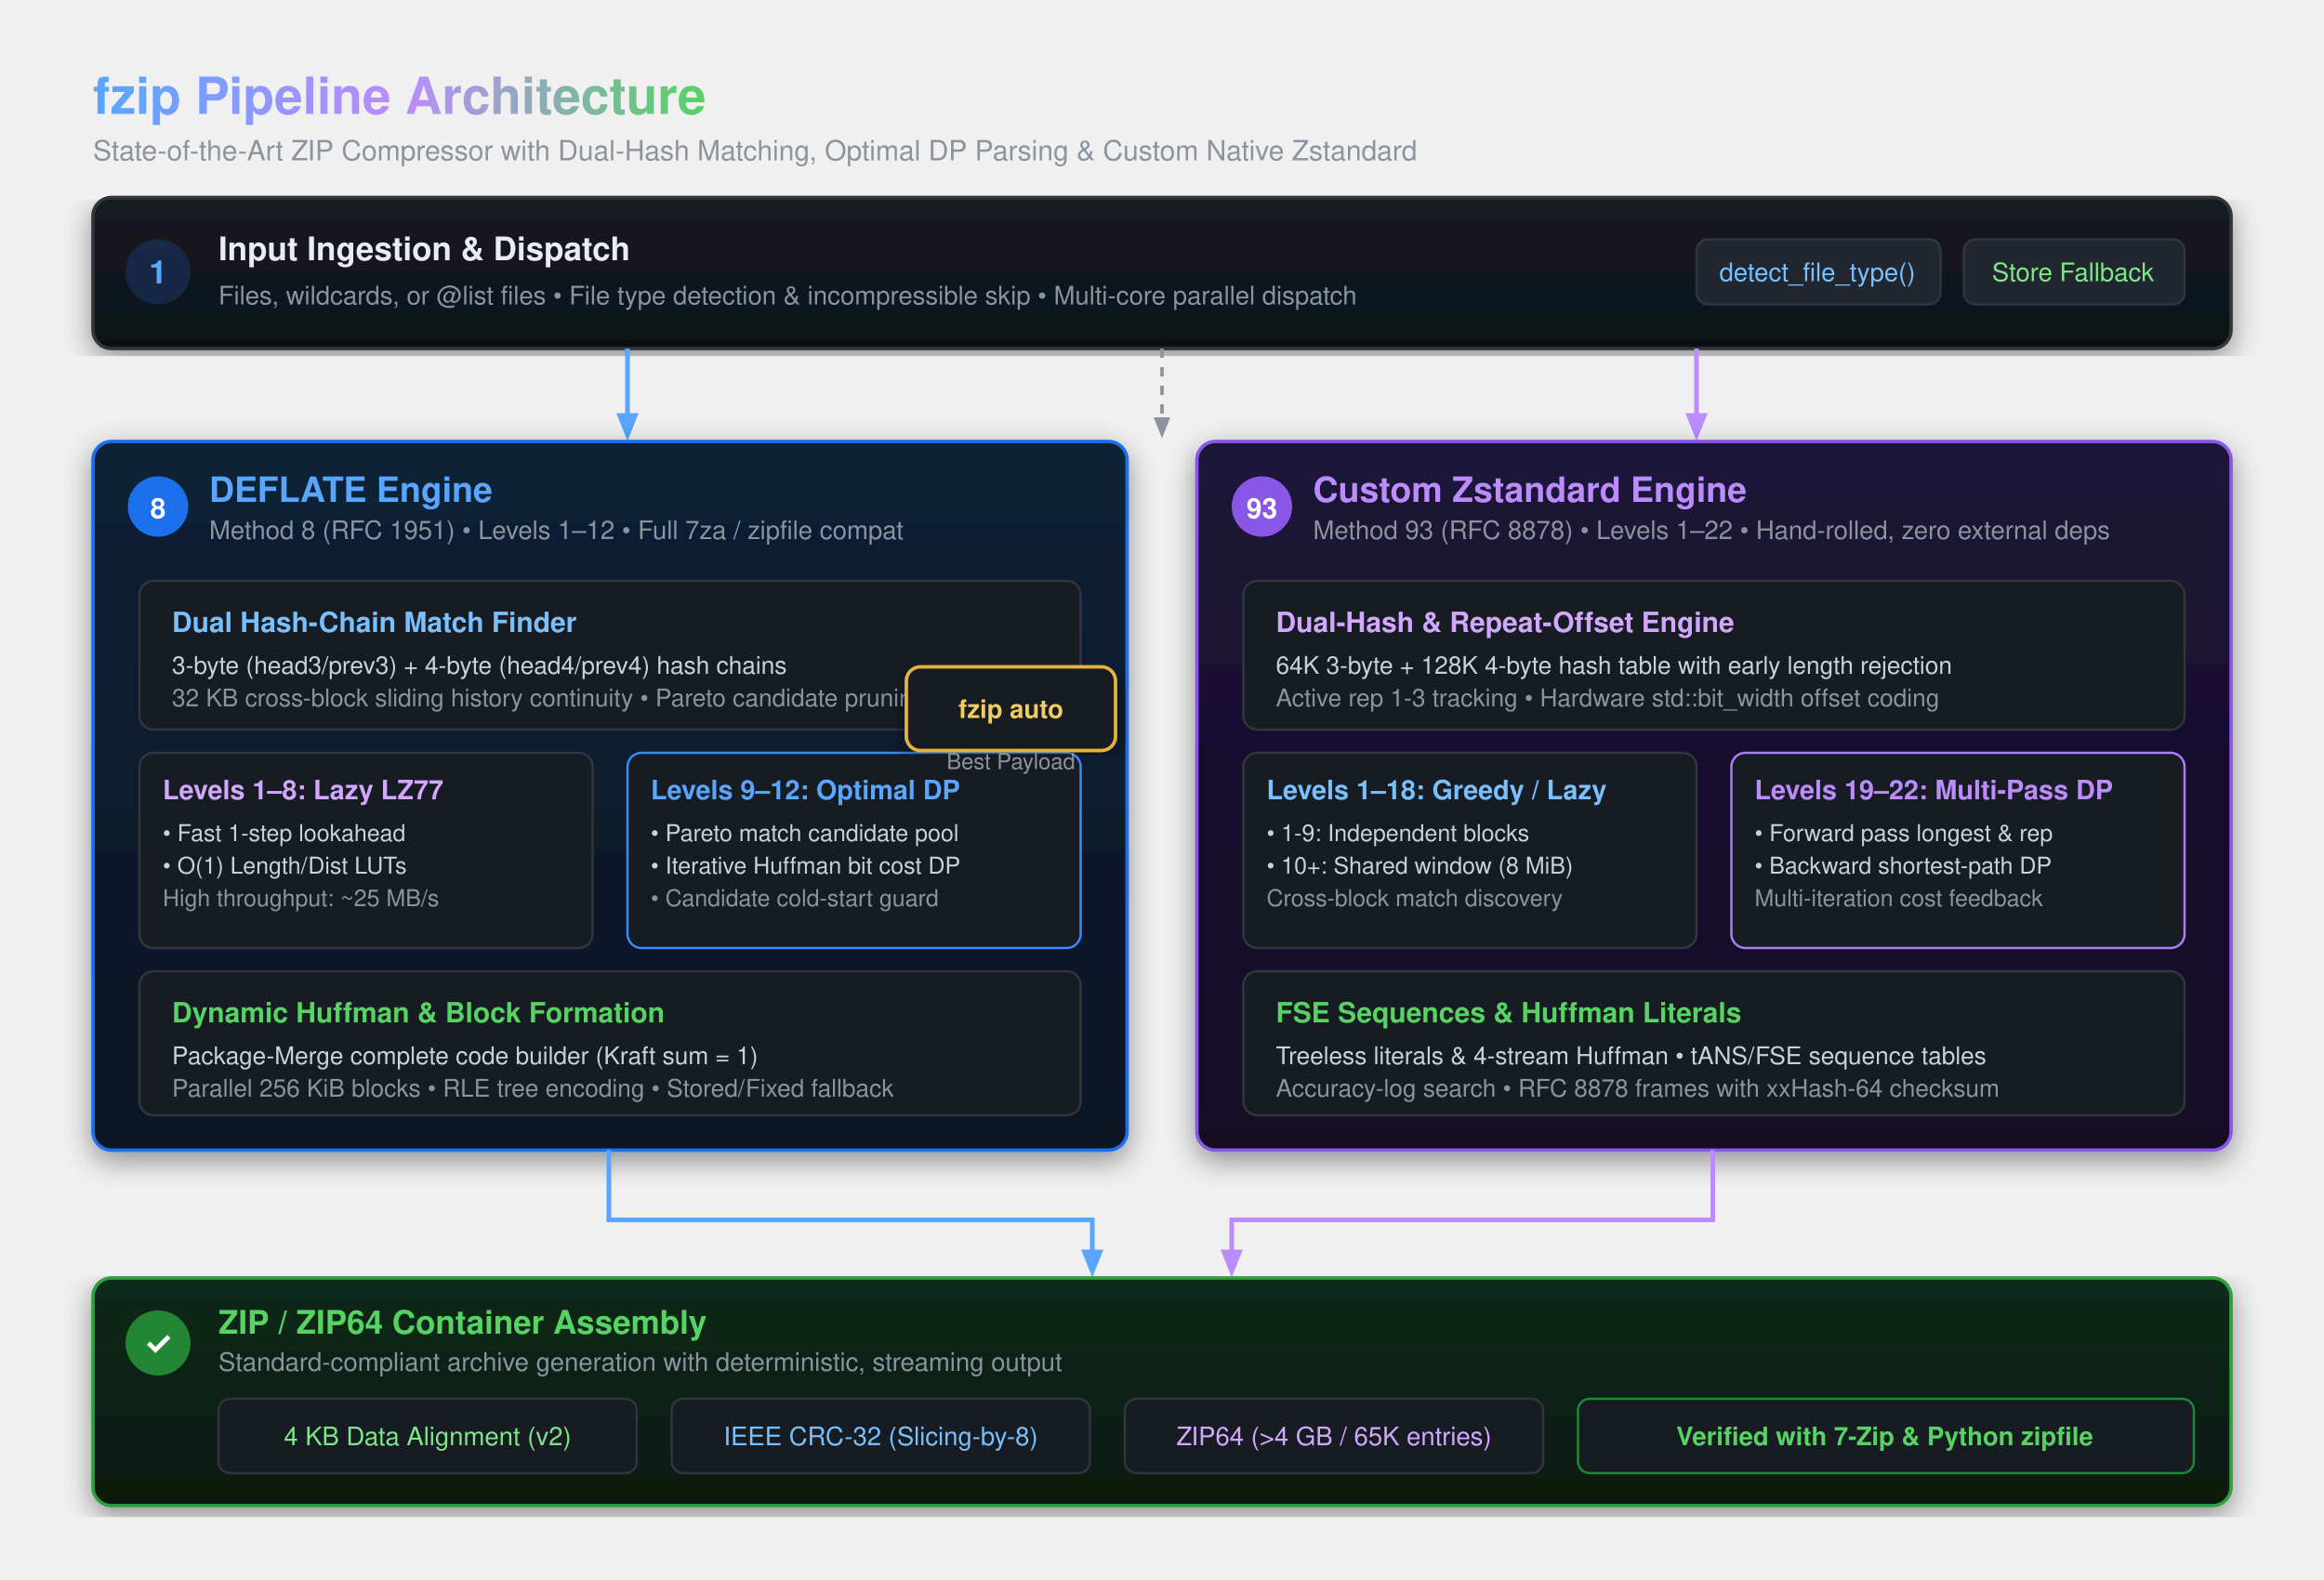
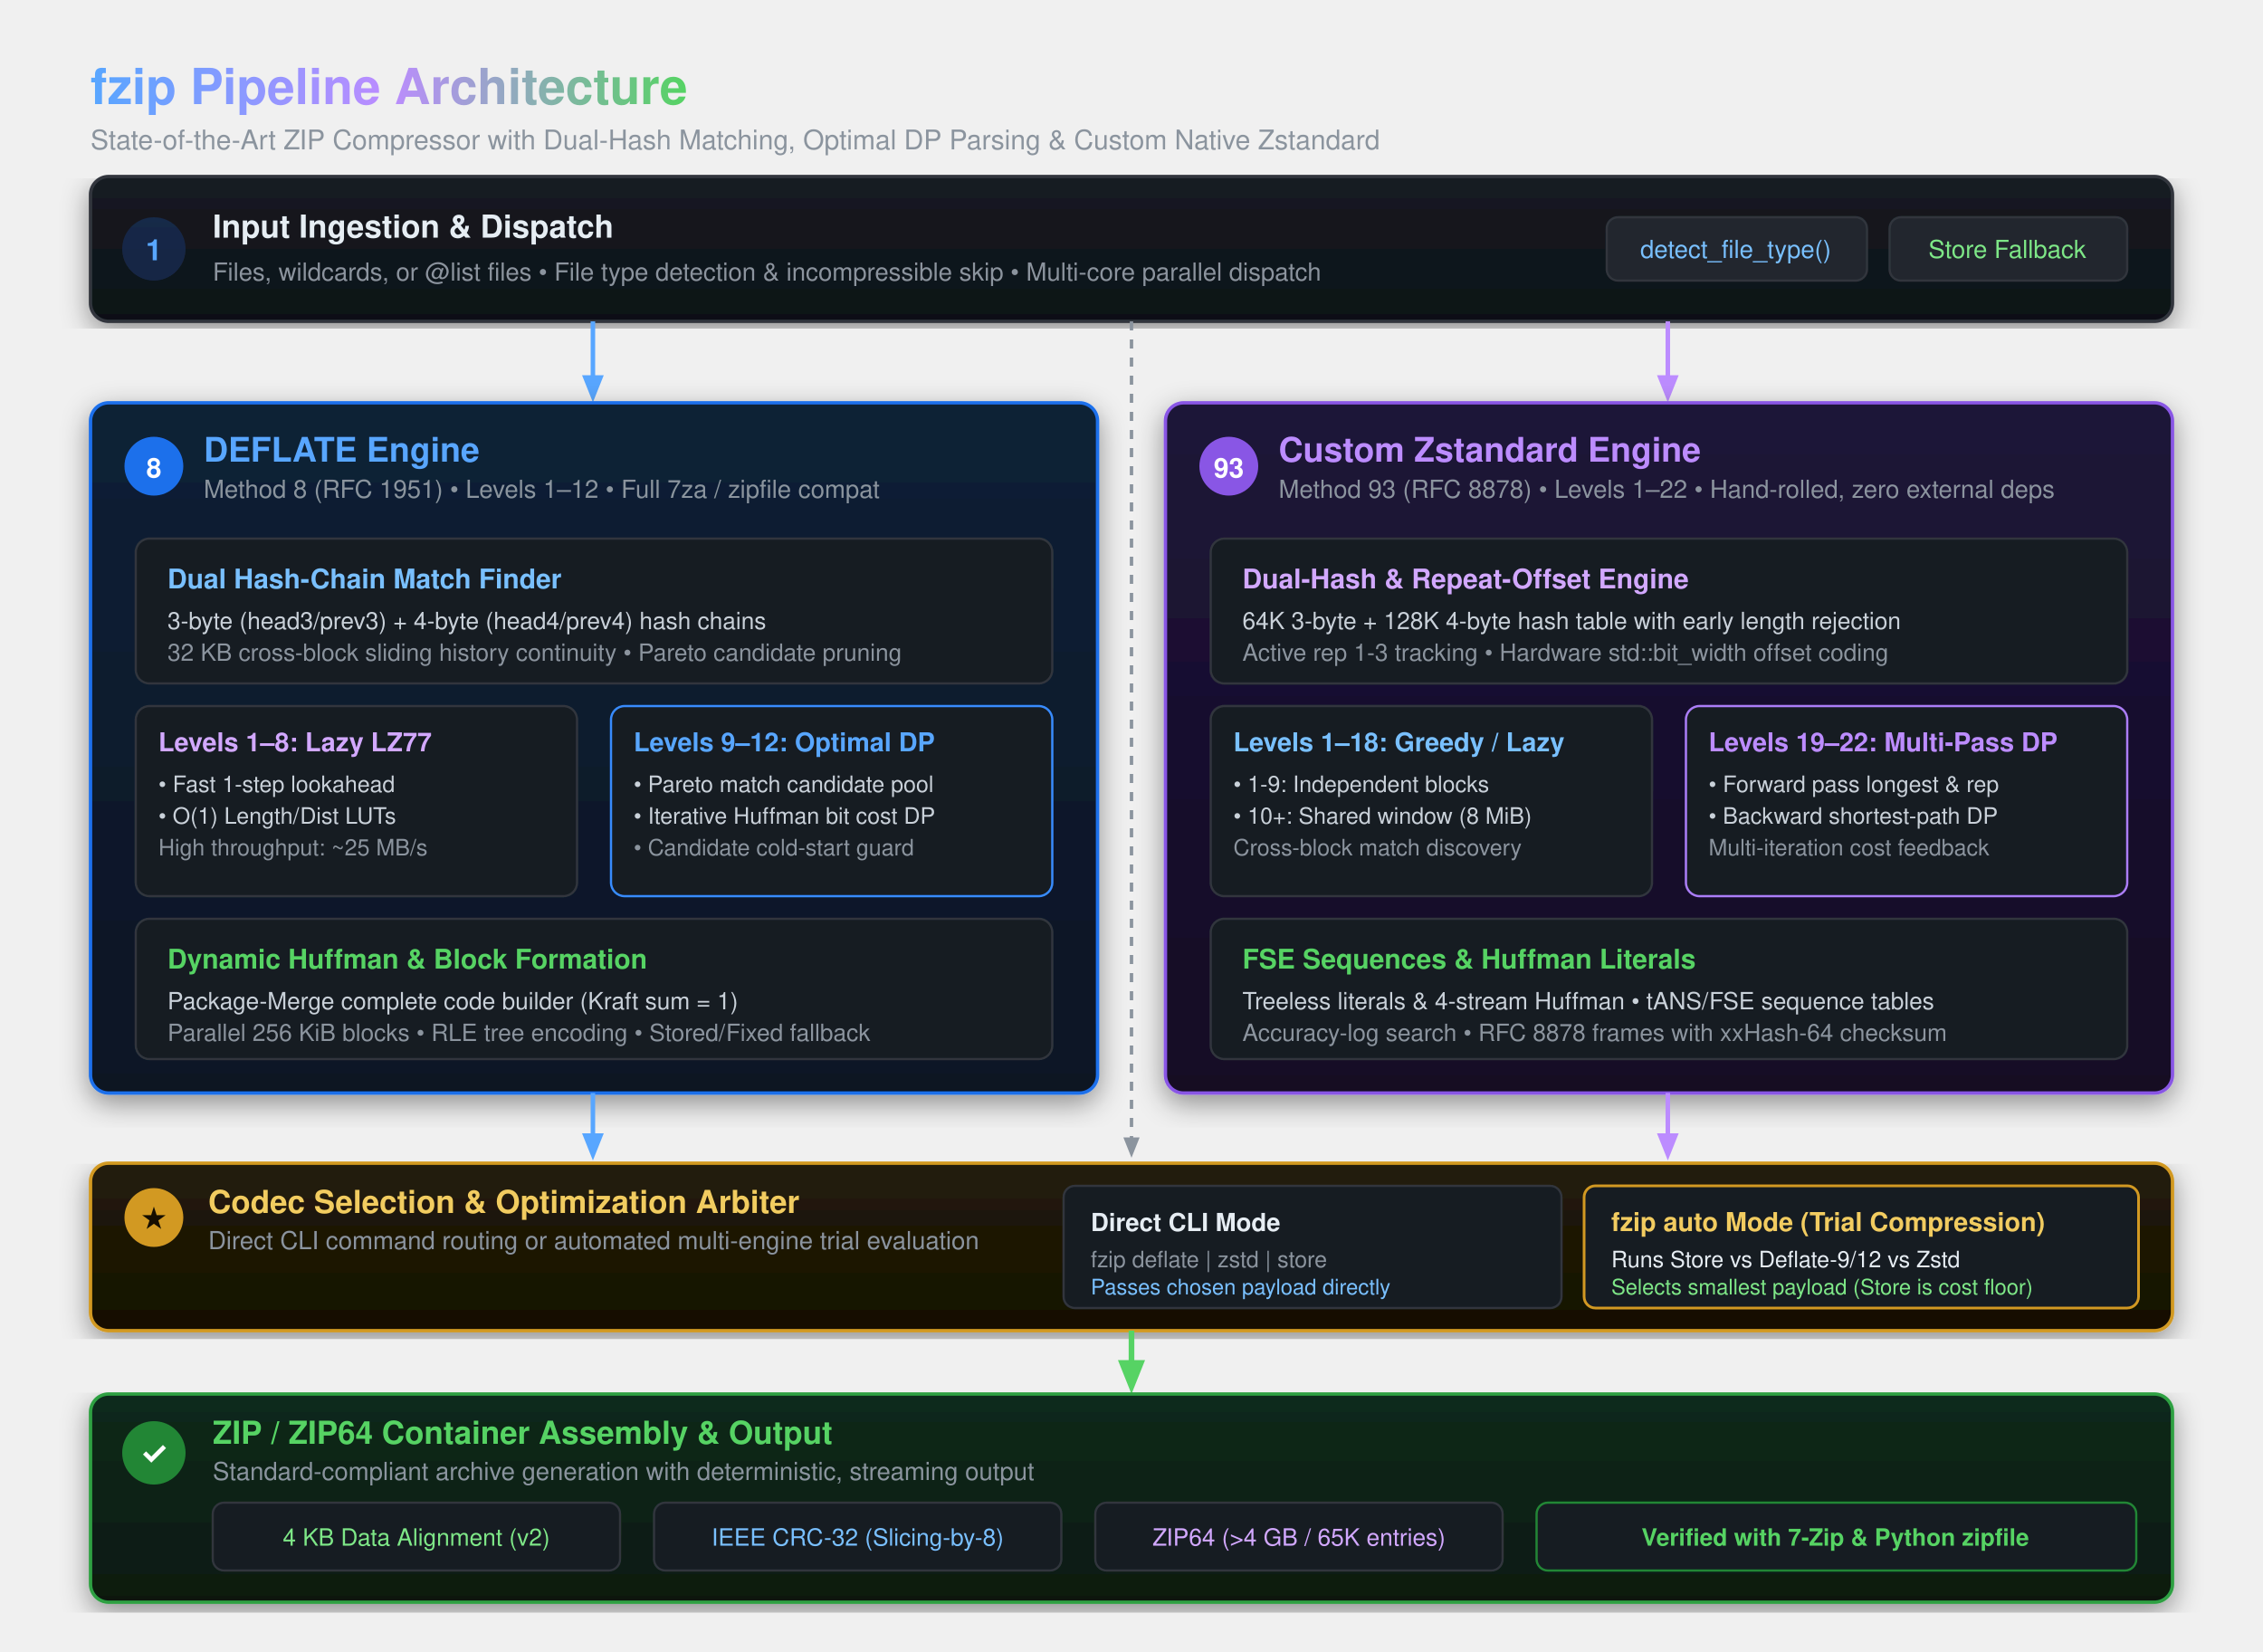
- <svg xmlns="http://www.w3.org/2000/svg" viewBox="0 0 1000 680" width="100%" height="100%" style="background:#0d1117;font-family:-apple-system,BlinkMacSystemFont,'Segoe UI',Helvetica,Arial,sans-serif;">
+ <svg xmlns="http://www.w3.org/2000/svg" viewBox="0 0 1000 730" width="100%" height="100%" style="background:#0d1117;font-family:-apple-system,BlinkMacSystemFont,'Segoe UI',Helvetica,Arial,sans-serif;">
  <defs>
    <linearGradient id="headerGrad" x1="0%" y1="0%" x2="100%" y2="0%">
      <stop offset="0%" stop-color="#58a6ff" />
      <stop offset="50%" stop-color="#bc8cff" />
      <stop offset="100%" stop-color="#56d364" />
    </linearGradient>
    <linearGradient id="deflateBg" x1="0%" y1="0%" x2="0%" y2="100%">
      <stop offset="0%" stop-color="#0d2136" />
      <stop offset="100%" stop-color="#081424" />
    </linearGradient>
    <linearGradient id="zstdBg" x1="0%" y1="0%" x2="0%" y2="100%">
      <stop offset="0%" stop-color="#1e1438" />
      <stop offset="100%" stop-color="#120c24" />
    </linearGradient>
    <linearGradient id="boxBg" x1="0%" y1="0%" x2="0%" y2="100%">
      <stop offset="0%" stop-color="#161b22" />
      <stop offset="100%" stop-color="#0d1117" />
    </linearGradient>
+     <linearGradient id="arbiterBg" x1="0%" y1="0%" x2="0%" y2="100%">
+       <stop offset="0%" stop-color="#241c08" />
+       <stop offset="100%" stop-color="#141004" />
+     </linearGradient>
    <linearGradient id="outBg" x1="0%" y1="0%" x2="0%" y2="100%">
      <stop offset="0%" stop-color="#0d2a1b" />
      <stop offset="100%" stop-color="#071910" />
    </linearGradient>
    <marker id="arrow" viewBox="0 0 10 10" refX="6" refY="5" markerWidth="6" markerHeight="6" orient="auto-start-reverse">
      <path d="M 0 1 L 10 5 L 0 9 z" fill="#58a6ff" />
    </marker>
    <marker id="arrowPurple" viewBox="0 0 10 10" refX="6" refY="5" markerWidth="6" markerHeight="6" orient="auto-start-reverse">
      <path d="M 0 1 L 10 5 L 0 9 z" fill="#bc8cff" />
+     </marker>
+     <marker id="arrowGold" viewBox="0 0 10 10" refX="6" refY="5" markerWidth="6" markerHeight="6" orient="auto-start-reverse">
+       <path d="M 0 1 L 10 5 L 0 9 z" fill="#d29922" />
    </marker>
    <marker id="arrowGreen" viewBox="0 0 10 10" refX="6" refY="5" markerWidth="6" markerHeight="6" orient="auto-start-reverse">
      <path d="M 0 1 L 10 5 L 0 9 z" fill="#56d364" />
    </marker>
    <marker id="arrowMuted" viewBox="0 0 10 10" refX="6" refY="5" markerWidth="6" markerHeight="6" orient="auto-start-reverse">
      <path d="M 0 1 L 10 5 L 0 9 z" fill="#8b949e" />
    </marker>
    <filter id="shadow" x="-5%" y="-5%" width="110%" height="110%">
      <feDropShadow dx="0" dy="4" stdDeviation="6" flood-color="#000000" flood-opacity="0.4" />
    </filter>
  </defs>
-   <g transform="translate(40, 25)">
+   <g transform="translate(40, 22)">
    <text x="0" y="24" font-size="22" font-weight="bold" fill="url(#headerGrad)">fzip Pipeline Architecture</text>
    <text x="0" y="44" font-size="12" fill="#8b949e">State-of-the-Art ZIP Compressor with Dual-Hash Matching, Optimal DP Parsing &amp; Custom Native Zstandard</text>
  </g>
-   <g transform="translate(40, 85)" filter="url(#shadow)">
-     <rect width="920" height="65" rx="8" fill="url(#boxBg)" stroke="#30363d" stroke-width="1.5" />
+   <g transform="translate(40, 78)" filter="url(#shadow)">
+     <rect width="920" height="64" rx="8" fill="url(#boxBg)" stroke="#30363d" stroke-width="1.5" />
    <circle cx="28" cy="32" r="14" fill="#1f6feb" opacity="0.2" />
-     <text x="28" y="37" font-size="14" font-weight="bold" fill="#58a6ff" text-anchor="middle">1</text>
+     <text x="28" y="37" font-size="13" font-weight="bold" fill="#58a6ff" text-anchor="middle">1</text>
    <text x="54" y="27" font-size="14" font-weight="bold" fill="#e6edf3">Input Ingestion &amp; Dispatch</text>
    <text x="54" y="46" font-size="11" fill="#8b949e">Files, wildcards, or @list files • File type detection &amp; incompressible skip • Multi-core parallel dispatch</text>
-     <rect x="690" y="18" width="105" height="28" rx="5" fill="#21262d" stroke="#30363d" />
-     <text x="742" y="36" font-size="11" fill="#79c0ff" text-anchor="middle">detect_file_type()</text>
-     <rect x="805" y="18" width="95" height="28" rx="5" fill="#21262d" stroke="#30363d" />
-     <text x="852" y="36" font-size="11" fill="#7ee787" text-anchor="middle">Store Fallback</text>
+     <rect x="670" y="18" width="115" height="28" rx="5" fill="#21262d" stroke="#30363d" />
+     <text x="727" y="36" font-size="11" fill="#79c0ff" text-anchor="middle">detect_file_type()</text>
+     <rect x="795" y="18" width="105" height="28" rx="5" fill="#21262d" stroke="#30363d" />
+     <text x="847" y="36" font-size="11" fill="#7ee787" text-anchor="middle">Store Fallback</text>
  </g>
-   <path d="M 270 150 L 270 185" fill="none" stroke="#58a6ff" stroke-width="2" marker-end="url(#arrow)" />
-   <path d="M 730 150 L 730 185" fill="none" stroke="#bc8cff" stroke-width="2" marker-end="url(#arrowPurple)" />
-   <path d="M 500 150 L 500 185" fill="none" stroke="#8b949e" stroke-width="1.5" stroke-dasharray="4,4" marker-end="url(#arrowMuted)" />
-   <g transform="translate(40, 190)" filter="url(#shadow)">
+   <path d="M 262 142 L 262 173" fill="none" stroke="#58a6ff" stroke-width="2" marker-end="url(#arrow)" />
+   <path d="M 737 142 L 737 173" fill="none" stroke="#bc8cff" stroke-width="2" marker-end="url(#arrowPurple)" />
+   <path d="M 500 142 L 500 508" fill="none" stroke="#8b949e" stroke-width="1.5" stroke-dasharray="4,4" marker-end="url(#arrowMuted)" />
+   <g transform="translate(40, 178)" filter="url(#shadow)">
    <rect width="445" height="305" rx="8" fill="url(#deflateBg)" stroke="#1f6feb" stroke-width="1.5" />
    <circle cx="28" cy="28" r="13" fill="#1f6feb" />
    <text x="28" y="33" font-size="12" font-weight="bold" fill="#ffffff" text-anchor="middle">8</text>
    <text x="50" y="26" font-size="15" font-weight="bold" fill="#58a6ff">DEFLATE Engine</text>
    <text x="50" y="42" font-size="11" fill="#8b949e">Method 8 (RFC 1951) • Levels 1–12 • Full 7za / zipfile compat</text>
    <g transform="translate(20, 60)">
      <rect width="405" height="64" rx="6" fill="#161b22" stroke="#30363d" />
      <text x="14" y="22" font-size="12" font-weight="bold" fill="#79c0ff">Dual Hash-Chain Match Finder</text>
      <text x="14" y="40" font-size="10.5" fill="#c9d1d9">3-byte (head3/prev3) + 4-byte (head4/prev4) hash chains</text>
      <text x="14" y="54" font-size="10.5" fill="#8b949e">32 KB cross-block sliding history continuity • Pareto candidate pruning</text>
    </g>
    <g transform="translate(20, 134)">
      <rect x="0" y="0" width="195" height="84" rx="6" fill="#161b22" stroke="#30363d" />
      <text x="10" y="20" font-size="11.5" font-weight="bold" fill="#d2a8ff">Levels 1–8: Lazy LZ77</text>
      <text x="10" y="38" font-size="10" fill="#c9d1d9">• Fast 1-step lookahead</text>
      <text x="10" y="52" font-size="10" fill="#c9d1d9">• O(1) Length/Dist LUTs</text>
      <text x="10" y="66" font-size="10" fill="#8b949e">High throughput: ~25 MB/s</text>
      <rect x="210" y="0" width="195" height="84" rx="6" fill="#161b22" stroke="#388bfd" />
      <text x="220" y="20" font-size="11.5" font-weight="bold" fill="#58a6ff">Levels 9–12: Optimal DP</text>
      <text x="220" y="38" font-size="10" fill="#c9d1d9">• Pareto match candidate pool</text>
      <text x="220" y="52" font-size="10" fill="#c9d1d9">• Iterative Huffman bit cost DP</text>
      <text x="220" y="66" font-size="10" fill="#8b949e">• Candidate cold-start guard</text>
    </g>
    <g transform="translate(20, 228)">
      <rect width="405" height="62" rx="6" fill="#161b22" stroke="#30363d" />
      <text x="14" y="22" font-size="12" font-weight="bold" fill="#56d364">Dynamic Huffman &amp; Block Formation</text>
      <text x="14" y="40" font-size="10.5" fill="#c9d1d9">Package-Merge complete code builder (Kraft sum = 1)</text>
      <text x="14" y="54" font-size="10.5" fill="#8b949e">Parallel 256 KiB blocks • RLE tree encoding • Stored/Fixed fallback</text>
    </g>
  </g>
-   <g transform="translate(515, 190)" filter="url(#shadow)">
+   <g transform="translate(515, 178)" filter="url(#shadow)">
    <rect width="445" height="305" rx="8" fill="url(#zstdBg)" stroke="#8957e5" stroke-width="1.5" />
    <circle cx="28" cy="28" r="13" fill="#8957e5" />
    <text x="28" y="33" font-size="12" font-weight="bold" fill="#ffffff" text-anchor="middle">93</text>
    <text x="50" y="26" font-size="15" font-weight="bold" fill="#bc8cff">Custom Zstandard Engine</text>
    <text x="50" y="42" font-size="11" fill="#8b949e">Method 93 (RFC 8878) • Levels 1–22 • Hand-rolled, zero external deps</text>
    <g transform="translate(20, 60)">
      <rect width="405" height="64" rx="6" fill="#161b22" stroke="#30363d" />
      <text x="14" y="22" font-size="12" font-weight="bold" fill="#d2a8ff">Dual-Hash &amp; Repeat-Offset Engine</text>
      <text x="14" y="40" font-size="10.5" fill="#c9d1d9">64K 3-byte + 128K 4-byte hash table with early length rejection</text>
      <text x="14" y="54" font-size="10.5" fill="#8b949e">Active rep 1-3 tracking • Hardware std::bit_width offset coding</text>
    </g>
    <g transform="translate(20, 134)">
      <rect x="0" y="0" width="195" height="84" rx="6" fill="#161b22" stroke="#30363d" />
      <text x="10" y="20" font-size="11.5" font-weight="bold" fill="#79c0ff">Levels 1–18: Greedy / Lazy</text>
      <text x="10" y="38" font-size="10" fill="#c9d1d9">• 1-9: Independent blocks</text>
      <text x="10" y="52" font-size="10" fill="#c9d1d9">• 10+: Shared window (8 MiB)</text>
      <text x="10" y="66" font-size="10" fill="#8b949e">Cross-block match discovery</text>
      <rect x="210" y="0" width="195" height="84" rx="6" fill="#161b22" stroke="#ab7df8" />
      <text x="220" y="20" font-size="11.5" font-weight="bold" fill="#bc8cff">Levels 19–22: Multi-Pass DP</text>
      <text x="220" y="38" font-size="10" fill="#c9d1d9">• Forward pass longest &amp; rep</text>
      <text x="220" y="52" font-size="10" fill="#c9d1d9">• Backward shortest-path DP</text>
      <text x="220" y="66" font-size="10" fill="#8b949e">Multi-iteration cost feedback</text>
    </g>
    <g transform="translate(20, 228)">
      <rect width="405" height="62" rx="6" fill="#161b22" stroke="#30363d" />
      <text x="14" y="22" font-size="12" font-weight="bold" fill="#56d364">FSE Sequences &amp; Huffman Literals</text>
      <text x="14" y="40" font-size="10.5" fill="#c9d1d9">Treeless literals &amp; 4-stream Huffman • tANS/FSE sequence tables</text>
      <text x="14" y="54" font-size="10.5" fill="#8b949e">Accuracy-log search • RFC 8878 frames with xxHash-64 checksum</text>
    </g>
  </g>
-   <g transform="translate(435, 305)">
-     <rect x="-45" y="-18" width="90" height="36" rx="6" fill="#161b22" stroke="#e3b341" stroke-width="1.5" filter="url(#shadow)" />
-     <text x="0" y="4" font-size="11" font-weight="bold" fill="#f2cc60" text-anchor="middle">fzip auto</text>
-     <text x="0" y="26" font-size="9.5" fill="#8b949e" text-anchor="middle">Best Payload</text>
+   <path d="M 262 483 L 262 508" fill="none" stroke="#58a6ff" stroke-width="2" marker-end="url(#arrow)" />
+   <path d="M 737 483 L 737 508" fill="none" stroke="#bc8cff" stroke-width="2" marker-end="url(#arrowPurple)" />
+   <g transform="translate(40, 514)" filter="url(#shadow)">
+     <rect width="920" height="74" rx="8" fill="url(#arbiterBg)" stroke="#d29922" stroke-width="1.5" />
+     <circle cx="28" cy="24" r="13" fill="#d29922" />
+     <text x="28" y="29" font-size="12" font-weight="bold" fill="#141004" text-anchor="middle">★</text>
+     <text x="52" y="22" font-size="14" font-weight="bold" fill="#f2cc60">Codec Selection &amp; Optimization Arbiter</text>
+     <text x="52" y="38" font-size="11" fill="#8b949e">Direct CLI command routing or automated multi-engine trial evaluation</text>
+     <g transform="translate(430, 10)">
+       <rect x="0" y="0" width="220" height="54" rx="5" fill="#161b22" stroke="#30363d" />
+       <text x="12" y="20" font-size="11" font-weight="bold" fill="#e6edf3">Direct CLI Mode</text>
+       <text x="12" y="36" font-size="10" fill="#8b949e">fzip deflate | zstd | store</text>
+       <text x="12" y="48" font-size="9.5" fill="#79c0ff">Passes chosen payload directly</text>
+     </g>
+     <g transform="translate(660, 10)">
+       <rect x="0" y="0" width="245" height="54" rx="5" fill="#161b22" stroke="#d29922" stroke-width="1.2" />
+       <text x="12" y="20" font-size="11.5" font-weight="bold" fill="#f2cc60">fzip auto Mode (Trial Compression)</text>
+       <text x="12" y="36" font-size="10" fill="#e6edf3">Runs Store vs Deflate-9/12 vs Zstd</text>
+       <text x="12" y="48" font-size="9.5" fill="#7ee787">Selects smallest payload (Store is cost floor)</text>
+     </g>
  </g>
-   <path d="M 262 495 L 262 525 L 470 525 L 470 545" fill="none" stroke="#58a6ff" stroke-width="2" marker-end="url(#arrow)" />
-   <path d="M 737 495 L 737 525 L 530 525 L 530 545" fill="none" stroke="#bc8cff" stroke-width="2" marker-end="url(#arrowPurple)" />
-   <g transform="translate(40, 550)" filter="url(#shadow)">
-     <rect width="920" height="98" rx="8" fill="url(#outBg)" stroke="#2ea043" stroke-width="1.5" />
-     <circle cx="28" cy="28" r="14" fill="#238636" />
-     <text x="28" y="33" font-size="14" font-weight="bold" fill="#ffffff" text-anchor="middle">✓</text>
-     <text x="54" y="24" font-size="14" font-weight="bold" fill="#56d364">ZIP / ZIP64 Container Assembly</text>
-     <text x="54" y="40" font-size="11" fill="#8b949e">Standard-compliant archive generation with deterministic, streaming output</text>
-     <g transform="translate(54, 52)">
-       <rect x="0" y="0" width="180" height="32" rx="5" fill="#161b22" stroke="#30363d" />
-       <text x="90" y="20" font-size="11" fill="#7ee787" text-anchor="middle">4 KB Data Alignment (v2)</text>
-       <rect x="195" y="0" width="180" height="32" rx="5" fill="#161b22" stroke="#30363d" />
-       <text x="285" y="20" font-size="11" fill="#79c0ff" text-anchor="middle">IEEE CRC-32 (Slicing-by-8)</text>
-       <rect x="390" y="0" width="180" height="32" rx="5" fill="#161b22" stroke="#30363d" />
-       <text x="480" y="20" font-size="11" fill="#d2a8ff" text-anchor="middle">ZIP64 (&gt;4 GB / 65K entries)</text>
-       <rect x="585" y="0" width="265" height="32" rx="5" fill="#161b22" stroke="#238636" />
-       <text x="717" y="20" font-size="11" font-weight="bold" fill="#56d364" text-anchor="middle">Verified with 7-Zip &amp; Python zipfile</text>
+   <path d="M 500 588 L 500 610" fill="none" stroke="#56d364" stroke-width="2.5" marker-end="url(#arrowGreen)" />
+   <g transform="translate(40, 616)" filter="url(#shadow)">
+     <rect width="920" height="92" rx="8" fill="url(#outBg)" stroke="#2ea043" stroke-width="1.5" />
+     <circle cx="28" cy="26" r="14" fill="#238636" />
+     <text x="28" y="31" font-size="14" font-weight="bold" fill="#ffffff" text-anchor="middle">✓</text>
+     <text x="54" y="22" font-size="14" font-weight="bold" fill="#56d364">ZIP / ZIP64 Container Assembly &amp; Output</text>
+     <text x="54" y="38" font-size="11" fill="#8b949e">Standard-compliant archive generation with deterministic, streaming output</text>
+     <g transform="translate(54, 48)">
+       <rect x="0" y="0" width="180" height="30" rx="5" fill="#161b22" stroke="#30363d" />
+       <text x="90" y="19" font-size="10.5" fill="#7ee787" text-anchor="middle">4 KB Data Alignment (v2)</text>
+       <rect x="195" y="0" width="180" height="30" rx="5" fill="#161b22" stroke="#30363d" />
+       <text x="285" y="19" font-size="10.5" fill="#79c0ff" text-anchor="middle">IEEE CRC-32 (Slicing-by-8)</text>
+       <rect x="390" y="0" width="180" height="30" rx="5" fill="#161b22" stroke="#30363d" />
+       <text x="480" y="19" font-size="10.5" fill="#d2a8ff" text-anchor="middle">ZIP64 (&gt;4 GB / 65K entries)</text>
+       <rect x="585" y="0" width="265" height="30" rx="5" fill="#161b22" stroke="#238636" />
+       <text x="717" y="19" font-size="10.5" font-weight="bold" fill="#56d364" text-anchor="middle">Verified with 7-Zip &amp; Python zipfile</text>
    </g>
  </g>
</svg>
